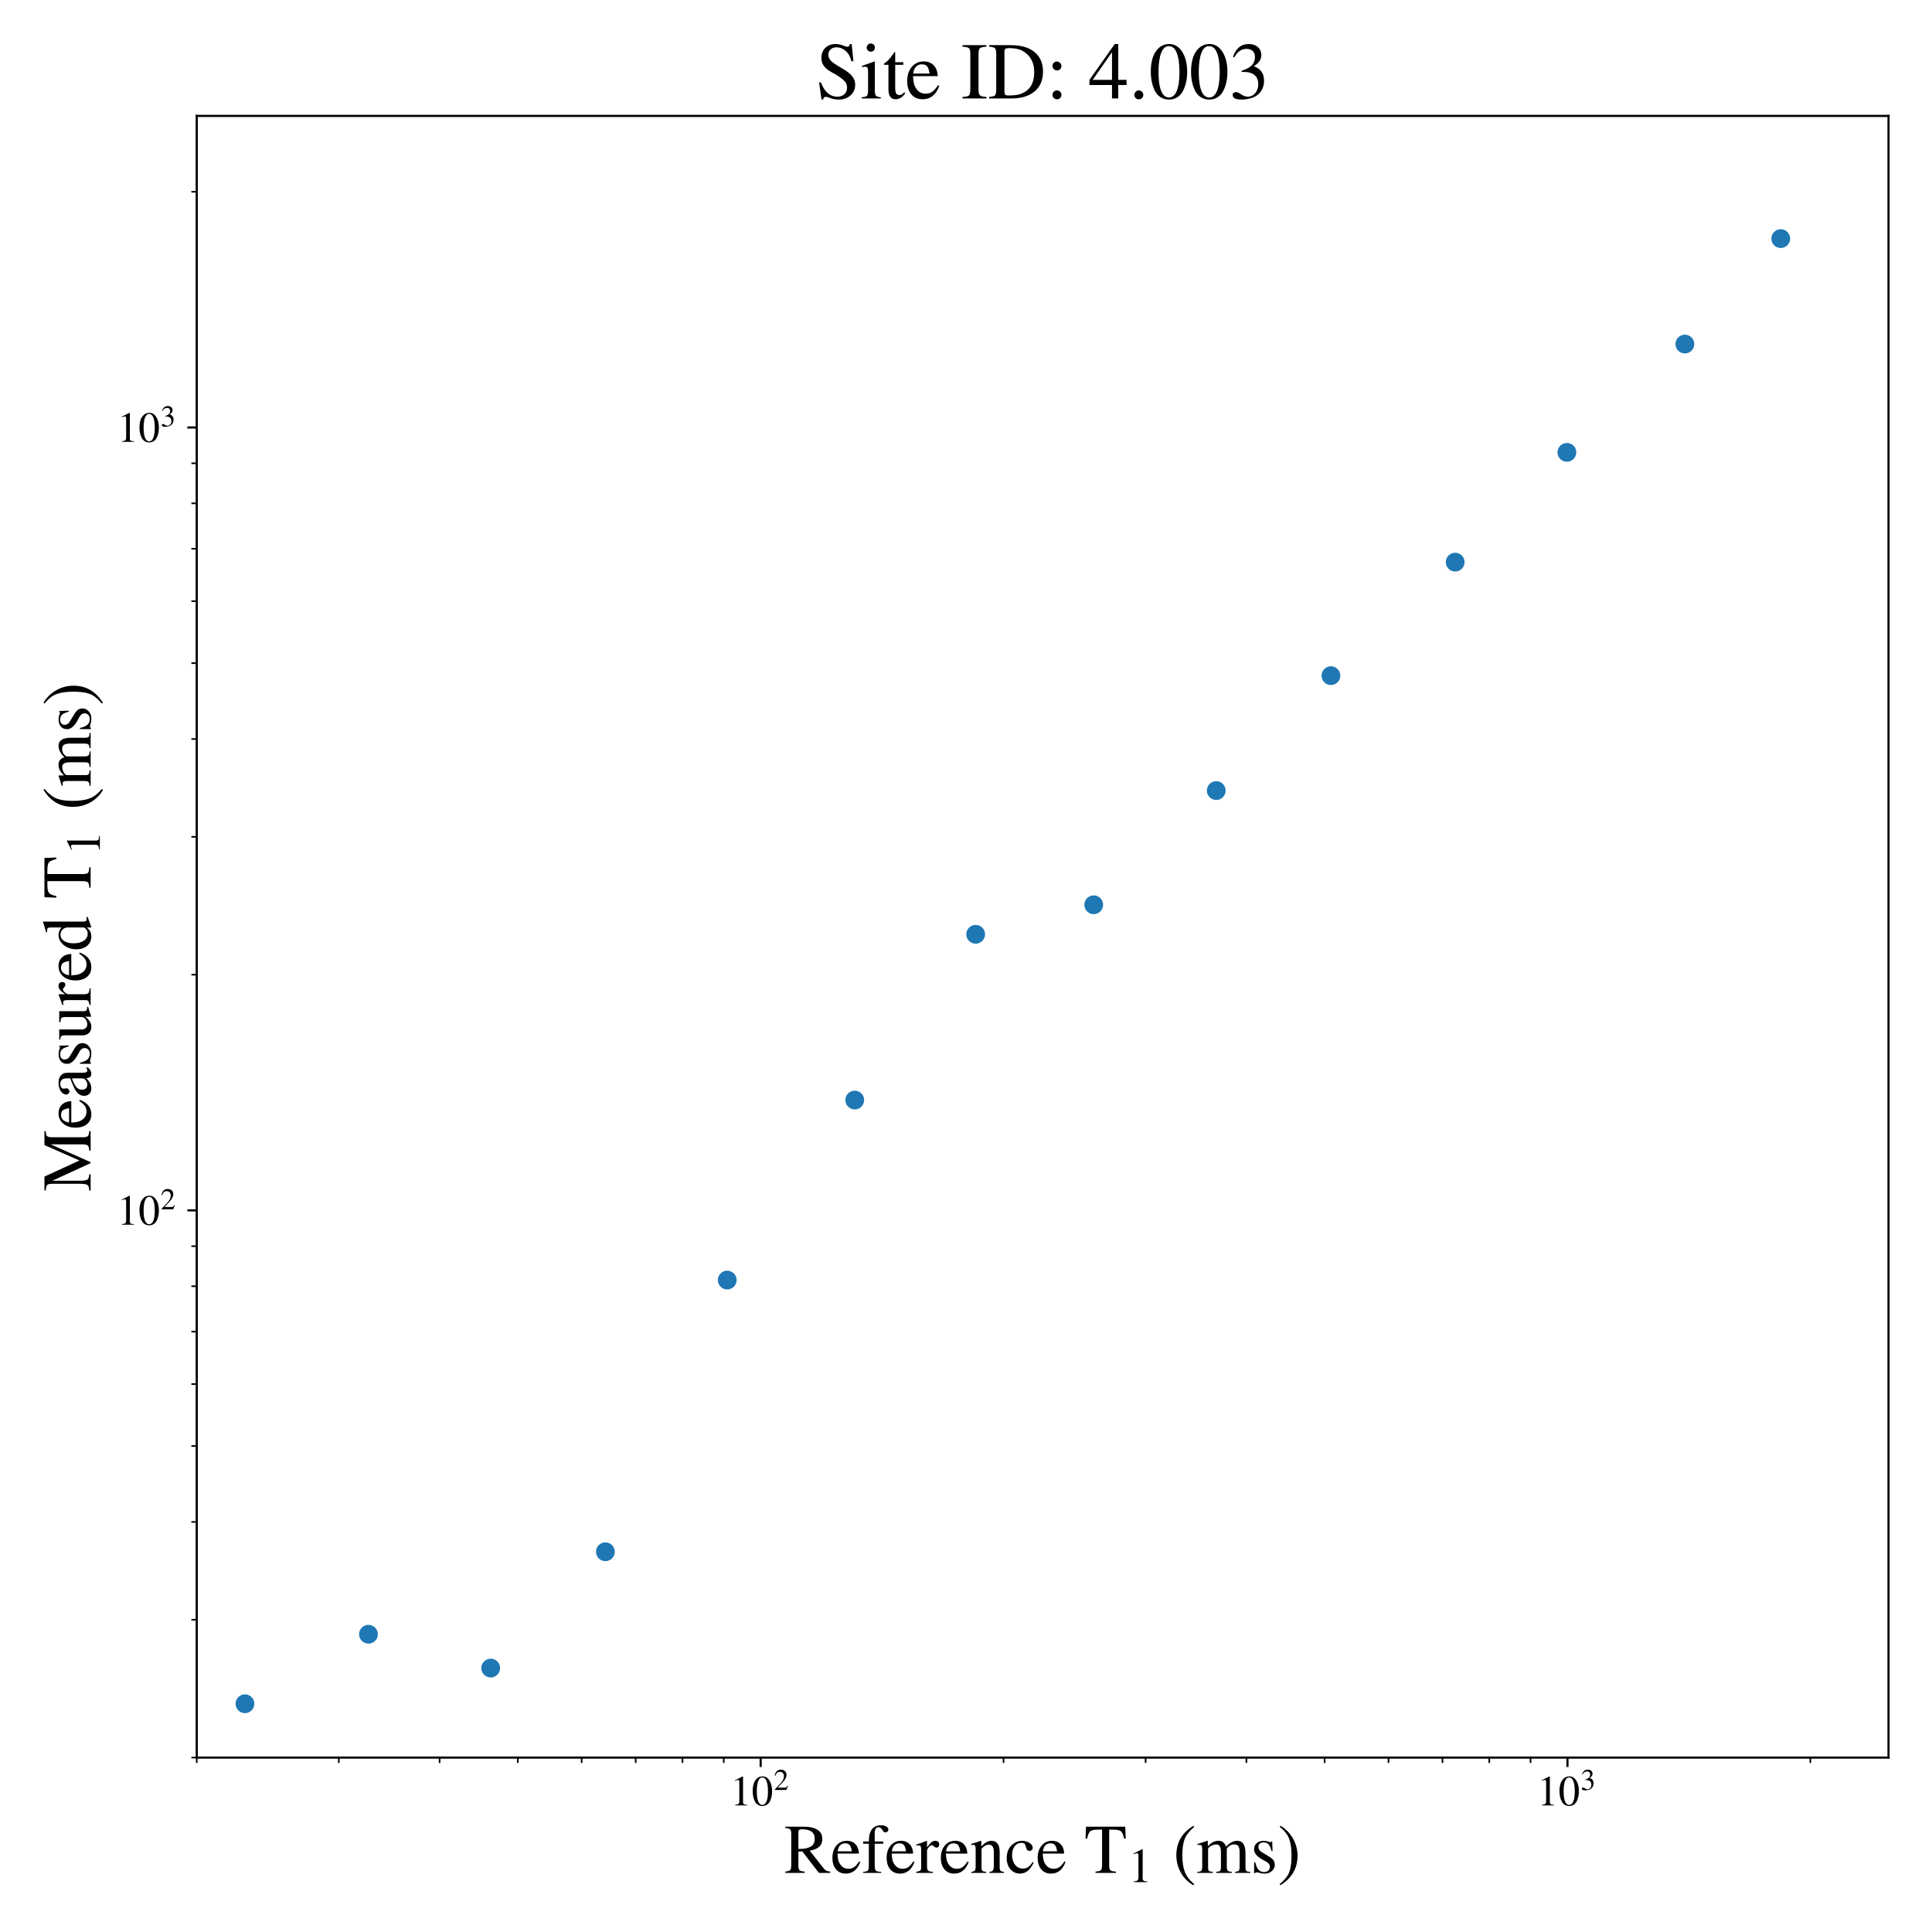
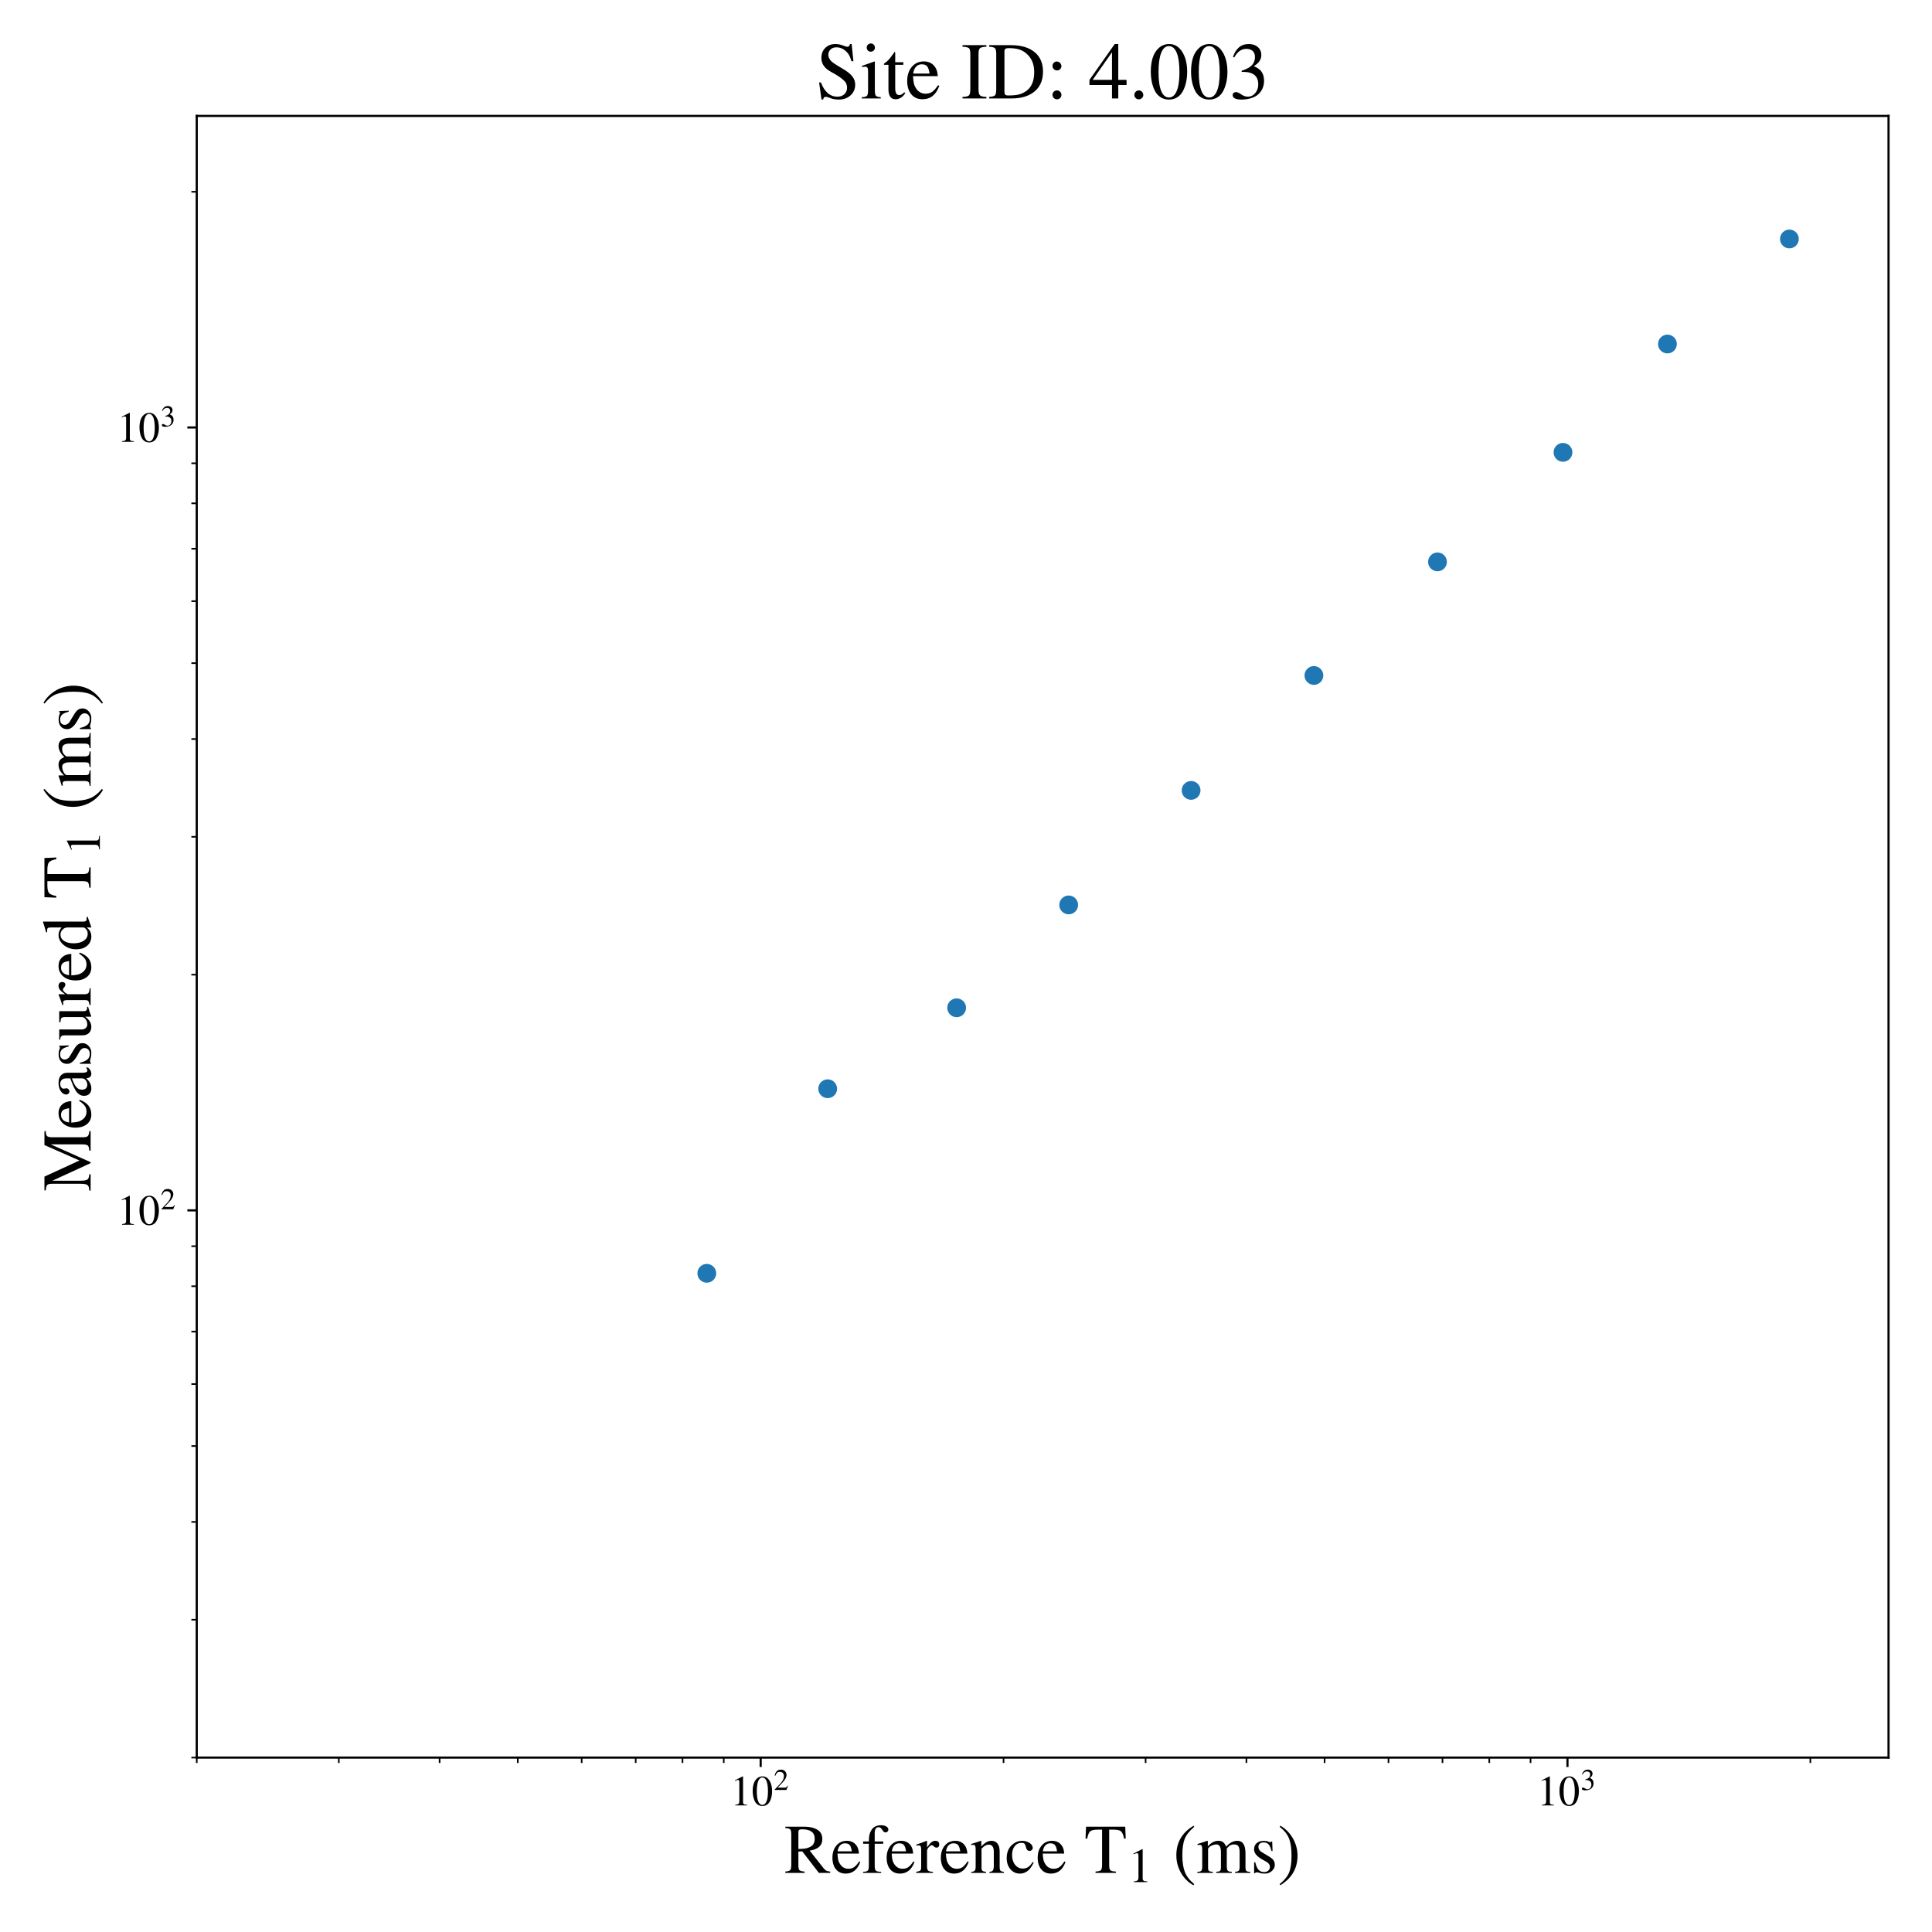
<svg xmlns="http://www.w3.org/2000/svg" xmlns:xlink="http://www.w3.org/1999/xlink" height="720pt" version="1.1" viewBox="0 0 720 720" width="720pt">
  <defs>
    <style type="text/css">*{stroke-linecap:butt;stroke-linejoin:round;}</style>
  </defs>
  <g id="figure_1">
    <g id="patch_1">
      <path d="M 0 720  L 720 720  L 720 0  L 0 0  z " style="fill:#ffffff;" />
    </g>
    <g id="axes_1">
      <g id="patch_2">
        <path d="M 73.32 655  L 703.8 655  L 703.8 43.2  L 73.32 43.2  z " style="fill:#ffffff;" />
      </g>
      <g id="matplotlib.axis_1">
        <g id="xtick_1">
          <g id="line2d_1">
            <defs>
-               <path d="M 0 0  L 0 3.5  " id="mf38f41b748" style="stroke:#000000;stroke-width:0.8;" />
-             </defs>
-             <g>
-               <use style="stroke:#000000;stroke-width:0.8;" x="283.48" xlink:href="#mf38f41b748" y="655" />
+               <path d="M 0 0  L 0 3.5  " id="mf6cd5fad5a" style="stroke:#000000;stroke-width:0.8;" />
+             </defs>
+             <g>
+               <use style="stroke:#000000;stroke-width:0.8;" x="283.48" xlink:href="#mf6cd5fad5a" y="655" />
            </g>
          </g>
          <g id="text_1">
            <g transform="translate(272.12 672.9275)scale(0.16 -0.16)">
              <defs>
                <path d="M 39.406 0  L 11.797 0  L 11.797 1.5  Q 17.297 1.797 19.297 3.547  Q 21.297 5.297 21.297 9.5  L 21.297 54.406  Q 21.297 59.297 18.297 59.297  Q 16.906 59.297 13.797 58.094  L 11.094 57.094  L 11.094 58.5  L 29 67.594  L 29.906 67.297  L 29.906 7.594  Q 29.906 4.297 31.906 2.891  Q 33.906 1.5 39.406 1.5  z " id="STIXGeneral-Regular-49" />
                <path d="M 47.594 33  Q 47.594 26.297 46.297 20.344  Q 45 14.406 42.453 9.406  Q 39.906 4.406 35.406 1.5  Q 30.906 -1.406 25 -1.406  Q 18.906 -1.406 14.297 1.688  Q 9.703 4.797 7.203 10  Q 4.703 15.203 3.547 21.094  Q 2.406 27 2.406 33.594  Q 2.406 42.906 4.703 50.344  Q 7 57.797 12.344 62.688  Q 17.703 67.594 25.406 67.594  Q 35.203 67.594 41.391 58  Q 47.594 48.406 47.594 33  z M 38 32.5  Q 38 48.297 34.641 56.641  Q 31.297 65 24.797 65  Q 18.594 65 15.297 56.594  Q 12 48.203 12 32.906  Q 12 17.5 15.297 9.344  Q 18.594 1.203 25 1.203  Q 31.297 1.203 34.641 9.344  Q 38 17.5 38 32.5  z " id="STIXGeneral-Regular-48" />
                <path d="M 47.406 13.703  L 42 0  L 2.906 0  L 2.906 1.203  L 20.703 20.094  Q 27.703 27.406 30.703 33.5  Q 33.703 39.594 33.703 46.094  Q 33.703 52.797 30 56.5  Q 26.297 60.203 19.797 60.203  Q 14.406 60.203 11.25 57.391  Q 8.094 54.594 5.094 47.203  L 3 47.703  Q 4.703 57 9.844 62.297  Q 15 67.594 23.797 67.594  Q 32.094 67.594 37.188 62.594  Q 42.297 57.594 42.297 50  Q 42.297 38.703 29.5 25.203  L 13 7.594  L 36.406 7.594  Q 39.703 7.594 41.641 8.891  Q 43.594 10.203 46 14.297  z " id="STIXGeneral-Regular-50" />
              </defs>
              <use transform="translate(0 0.684375)" xlink:href="#STIXGeneral-Regular-49" />
              <use transform="translate(49.99999 0.684375)" xlink:href="#STIXGeneral-Regular-48" />
              <use transform="translate(101.575 36.68438)scale(0.7)" xlink:href="#STIXGeneral-Regular-50" />
            </g>
          </g>
        </g>
        <g id="xtick_2">
          <g id="line2d_2">
            <g>
-               <use style="stroke:#000000;stroke-width:0.8;" x="584.151" xlink:href="#mf38f41b748" y="655" />
+               <use style="stroke:#000000;stroke-width:0.8;" x="584.151" xlink:href="#mf6cd5fad5a" y="655" />
            </g>
          </g>
          <g id="text_2">
            <g transform="translate(572.791 672.9275)scale(0.16 -0.16)">
              <defs>
                <path d="M 6.094 51  L 4.5 51.406  Q 6.797 58.906 11.688 63.25  Q 16.594 67.594 24.094 67.594  Q 31.094 67.594 35.391 63.797  Q 39.703 60 39.703 53.906  Q 39.703 45.703 30.406 40.094  Q 35.906 37.703 38.703 34.797  Q 43.094 29.906 43.094 21.906  Q 43.094 13.906 38.5 7.906  Q 35.094 3.297 28.75 0.938  Q 22.406 -1.406 15.297 -1.406  Q 4.094 -1.406 4.094 4.297  Q 4.094 5.906 5.297 6.906  Q 6.5 7.906 8.203 7.906  Q 10.703 7.906 14.297 5.297  Q 18.703 2.203 22.906 2.203  Q 28.406 2.203 32.156 6.641  Q 35.906 11.094 35.906 17.5  Q 35.906 29 25.5 32  Q 22.406 33 15.297 33  L 15.297 34.406  Q 20.906 36.297 23.703 38  Q 31.797 42.594 31.797 51.406  Q 31.797 56.406 28.938 59  Q 26.094 61.594 21 61.594  Q 12 61.594 6.094 51  z " id="STIXGeneral-Regular-51" />
              </defs>
              <use transform="translate(0 0.684375)" xlink:href="#STIXGeneral-Regular-49" />
              <use transform="translate(49.99999 0.684375)" xlink:href="#STIXGeneral-Regular-48" />
              <use transform="translate(101.575 36.68438)scale(0.7)" xlink:href="#STIXGeneral-Regular-51" />
            </g>
          </g>
        </g>
        <g id="xtick_3">
          <g id="line2d_3">
            <defs>
-               <path d="M 0 0  L 0 2  " id="m64bc05059b" style="stroke:#000000;stroke-width:0.6;" />
-             </defs>
-             <g>
-               <use style="stroke:#000000;stroke-width:0.6;" x="73.32" xlink:href="#m64bc05059b" y="655" />
+               <path d="M 0 0  L 0 2  " id="m6a079ca7a1" style="stroke:#000000;stroke-width:0.6;" />
+             </defs>
+             <g>
+               <use style="stroke:#000000;stroke-width:0.6;" x="73.32" xlink:href="#m6a079ca7a1" y="655" />
            </g>
          </g>
        </g>
        <g id="xtick_4">
          <g id="line2d_4">
            <g>
-               <use style="stroke:#000000;stroke-width:0.6;" x="126.266" xlink:href="#m64bc05059b" y="655" />
+               <use style="stroke:#000000;stroke-width:0.6;" x="126.266" xlink:href="#m6a079ca7a1" y="655" />
            </g>
          </g>
        </g>
        <g id="xtick_5">
          <g id="line2d_5">
            <g>
-               <use style="stroke:#000000;stroke-width:0.6;" x="163.831" xlink:href="#m64bc05059b" y="655" />
+               <use style="stroke:#000000;stroke-width:0.6;" x="163.831" xlink:href="#m6a079ca7a1" y="655" />
            </g>
          </g>
        </g>
        <g id="xtick_6">
          <g id="line2d_6">
            <g>
-               <use style="stroke:#000000;stroke-width:0.6;" x="192.969" xlink:href="#m64bc05059b" y="655" />
+               <use style="stroke:#000000;stroke-width:0.6;" x="192.969" xlink:href="#m6a079ca7a1" y="655" />
            </g>
          </g>
        </g>
        <g id="xtick_7">
          <g id="line2d_7">
            <g>
-               <use style="stroke:#000000;stroke-width:0.6;" x="216.777" xlink:href="#m64bc05059b" y="655" />
+               <use style="stroke:#000000;stroke-width:0.6;" x="216.777" xlink:href="#m6a079ca7a1" y="655" />
            </g>
          </g>
        </g>
        <g id="xtick_8">
          <g id="line2d_8">
            <g>
-               <use style="stroke:#000000;stroke-width:0.6;" x="236.905" xlink:href="#m64bc05059b" y="655" />
+               <use style="stroke:#000000;stroke-width:0.6;" x="236.905" xlink:href="#m6a079ca7a1" y="655" />
            </g>
          </g>
        </g>
        <g id="xtick_9">
          <g id="line2d_9">
            <g>
-               <use style="stroke:#000000;stroke-width:0.6;" x="254.342" xlink:href="#m64bc05059b" y="655" />
+               <use style="stroke:#000000;stroke-width:0.6;" x="254.342" xlink:href="#m6a079ca7a1" y="655" />
            </g>
          </g>
        </g>
        <g id="xtick_10">
          <g id="line2d_10">
            <g>
-               <use style="stroke:#000000;stroke-width:0.6;" x="269.722" xlink:href="#m64bc05059b" y="655" />
+               <use style="stroke:#000000;stroke-width:0.6;" x="269.722" xlink:href="#m6a079ca7a1" y="655" />
            </g>
          </g>
        </g>
        <g id="xtick_11">
          <g id="line2d_11">
            <g>
-               <use style="stroke:#000000;stroke-width:0.6;" x="373.991" xlink:href="#m64bc05059b" y="655" />
+               <use style="stroke:#000000;stroke-width:0.6;" x="373.991" xlink:href="#m6a079ca7a1" y="655" />
            </g>
          </g>
        </g>
        <g id="xtick_12">
          <g id="line2d_12">
            <g>
-               <use style="stroke:#000000;stroke-width:0.6;" x="426.937" xlink:href="#m64bc05059b" y="655" />
+               <use style="stroke:#000000;stroke-width:0.6;" x="426.937" xlink:href="#m6a079ca7a1" y="655" />
            </g>
          </g>
        </g>
        <g id="xtick_13">
          <g id="line2d_13">
            <g>
-               <use style="stroke:#000000;stroke-width:0.6;" x="464.502" xlink:href="#m64bc05059b" y="655" />
+               <use style="stroke:#000000;stroke-width:0.6;" x="464.502" xlink:href="#m6a079ca7a1" y="655" />
            </g>
          </g>
        </g>
        <g id="xtick_14">
          <g id="line2d_14">
            <g>
-               <use style="stroke:#000000;stroke-width:0.6;" x="493.64" xlink:href="#m64bc05059b" y="655" />
+               <use style="stroke:#000000;stroke-width:0.6;" x="493.64" xlink:href="#m6a079ca7a1" y="655" />
            </g>
          </g>
        </g>
        <g id="xtick_15">
          <g id="line2d_15">
            <g>
-               <use style="stroke:#000000;stroke-width:0.6;" x="517.448" xlink:href="#m64bc05059b" y="655" />
+               <use style="stroke:#000000;stroke-width:0.6;" x="517.448" xlink:href="#m6a079ca7a1" y="655" />
            </g>
          </g>
        </g>
        <g id="xtick_16">
          <g id="line2d_16">
            <g>
-               <use style="stroke:#000000;stroke-width:0.6;" x="537.576" xlink:href="#m64bc05059b" y="655" />
+               <use style="stroke:#000000;stroke-width:0.6;" x="537.576" xlink:href="#m6a079ca7a1" y="655" />
            </g>
          </g>
        </g>
        <g id="xtick_17">
          <g id="line2d_17">
            <g>
-               <use style="stroke:#000000;stroke-width:0.6;" x="555.013" xlink:href="#m64bc05059b" y="655" />
+               <use style="stroke:#000000;stroke-width:0.6;" x="555.013" xlink:href="#m6a079ca7a1" y="655" />
            </g>
          </g>
        </g>
        <g id="xtick_18">
          <g id="line2d_18">
            <g>
-               <use style="stroke:#000000;stroke-width:0.6;" x="570.393" xlink:href="#m64bc05059b" y="655" />
+               <use style="stroke:#000000;stroke-width:0.6;" x="570.393" xlink:href="#m6a079ca7a1" y="655" />
            </g>
          </g>
        </g>
        <g id="xtick_19">
          <g id="line2d_19">
            <g>
-               <use style="stroke:#000000;stroke-width:0.6;" x="674.662" xlink:href="#m64bc05059b" y="655" />
+               <use style="stroke:#000000;stroke-width:0.6;" x="674.662" xlink:href="#m6a079ca7a1" y="655" />
            </g>
          </g>
        </g>
        <g id="text_3">
          <g transform="translate(292.23 698.1572)scale(0.26 -0.26)">
            <defs>
              <path d="M 66 0  L 49.797 0  L 26 30.797  L 20.406 30.594  L 20.406 11.203  Q 20.406 5.5 21.953 3.891  Q 23.5 2.297 29.297 1.906  L 29.297 0  L 1.703 0  L 1.703 1.906  Q 7.406 2.406 8.797 4.094  Q 10.203 5.797 10.203 12.406  L 10.203 55.094  Q 10.203 60.703 8.797 62.297  Q 7.406 63.906 1.703 64.297  L 1.703 66.203  L 28.906 66.203  Q 42.594 66.203 49.797 60.297  Q 54.703 56.297 54.703 48.297  Q 54.703 34.703 36.594 31.906  L 56.594 6.594  Q 58.703 4 60.594 3.094  Q 62.5 2.203 66 1.906  z M 20.406 58.297  L 20.406 34.297  Q 27.594 34.406 31.094 35.094  Q 34.594 35.797 38.094 37.703  Q 43.797 40.906 43.797 49.094  Q 43.797 62.5 25.5 62.5  Q 22.797 62.5 21.594 61.641  Q 20.406 60.797 20.406 58.297  z " id="STIXGeneral-Regular-82" />
              <path d="M 40.797 16.406  L 42.406 15.703  Q 36.406 -1 21.5 -1  Q 12.703 -1 7.594 5.141  Q 2.5 11.297 2.5 21.703  Q 2.5 32.406 8.203 39.203  Q 13.906 46 23.203 46  Q 32.203 46 37.094 39.094  Q 40 35.094 40.5 27.703  L 9.703 27.703  Q 10.094 21.406 10.938 18.094  Q 11.797 14.797 14.297 11.406  Q 18.5 5.906 25.406 5.906  Q 30.297 5.906 33.641 8.297  Q 37 10.703 40.797 16.406  z M 9.906 30.906  L 30.297 30.906  Q 29.406 37.203 27.344 39.797  Q 25.297 42.406 20.5 42.406  Q 16.297 42.406 13.5 39.453  Q 10.703 36.5 9.906 30.906  z " id="STIXGeneral-Regular-101" />
              <path d="M 2.094 45  L 10.297 45  Q 10.406 51 11.094 54.344  Q 11.797 57.703 13.797 61.094  Q 18 68.297 27.906 68.297  Q 32.406 68.297 35.344 66.547  Q 38.297 64.797 38.297 62.094  Q 38.297 60.406 37.094 59.203  Q 35.906 58 34.094 58  Q 31.703 58 29.594 61.594  Q 27.203 65.5 24.297 65.5  Q 18.703 65.5 18.703 56.594  L 18.703 45  L 30.906 45  L 30.906 41.797  L 18.703 41.797  L 18.703 10.406  Q 18.703 4.797 20.297 3.25  Q 21.906 1.703 28 1.5  L 28 0  L 2 0  L 2 1.5  Q 7.406 1.797 8.844 3.344  Q 10.297 4.906 10.297 10.406  L 10.297 41.797  L 2.094 41.797  z " id="STIXGeneral-Regular-102" />
              <path d="M 16 45.797  L 16 36.594  Q 19.797 42 22.344 44  Q 24.906 46 28 46  Q 30.594 46 32.047 44.594  Q 33.5 43.203 33.5 40.703  Q 33.5 38.594 32.453 37.391  Q 31.406 36.203 29.594 36.203  Q 27.703 36.203 25.594 38.203  Q 24 39.703 23 39.703  Q 20.906 39.703 18.453 36.797  Q 16 33.906 16 31.5  L 16 9  Q 16 4.703 17.703 3.203  Q 19.406 1.703 24.5 1.5  L 24.5 0  L 0.5 0  L 0.5 1.5  Q 5.297 2.406 6.438 3.5  Q 7.594 4.594 7.594 8.406  L 7.594 33.406  Q 7.594 36.703 6.844 38.047  Q 6.094 39.406 4.203 39.406  Q 2.594 39.406 0.703 39  L 0.703 40.594  Q 7 42.594 15.5 46  z " id="STIXGeneral-Regular-114" />
              <path d="M 48.5 0  L 27.703 0  L 27.797 1.5  Q 31.5 1.797 32.75 3.641  Q 34 5.5 34 10.5  L 34 30.406  Q 34 40.5 26.703 40.5  Q 24.203 40.5 22 39.297  Q 19.797 38.094 16.406 34.797  L 16.406 7.203  Q 16.406 4.203 17.75 3  Q 19.094 1.797 22.906 1.5  L 22.906 0  L 1.797 0  L 1.797 1.5  Q 5.594 1.797 6.797 3.344  Q 8 4.906 8 9.406  L 8 33.703  Q 8 37.406 7.297 38.797  Q 6.594 40.203 4.5 40.203  Q 2.5 40.203 1.594 39.797  L 1.594 41.5  Q 8.594 43.5 15.297 46  L 16.094 45.703  L 16.094 37.906  L 16.203 37.906  Q 23.297 46 30.594 46  Q 36.297 46 39.344 42  Q 42.406 38 42.406 30.594  L 42.406 8.5  Q 42.406 4.5 43.594 3.203  Q 44.797 1.906 48.5 1.5  z " id="STIXGeneral-Regular-110" />
              <path d="M 39.797 15.594  L 41.203 14.703  Q 36.906 6.297 33 3.203  Q 27.906 -1 21.5 -1  Q 13.203 -1 7.844 5.25  Q 2.5 11.5 2.5 21.203  Q 2.5 33.906 10.906 40.906  Q 17.094 46 24.406 46  Q 30.703 46 35.25 42.953  Q 39.797 39.906 39.797 35.703  Q 39.797 34 38.391 32.75  Q 37 31.5 35.094 31.5  Q 31.594 31.5 30.297 36.094  L 29.703 38.297  Q 28.906 41.094 27.703 42.094  Q 26.5 43.094 23.797 43.094  Q 17.703 43.094 13.953 38.297  Q 10.203 33.5 10.203 25.703  Q 10.203 17.094 14.5 11.641  Q 18.797 6.203 25.703 6.203  Q 30 6.203 33.094 8.25  Q 36.203 10.297 39.797 15.594  z " id="STIXGeneral-Regular-99" />
              <path id="STIXGeneral-Regular-32" />
              <path d="M 59.297 49.203  L 56.906 49.203  Q 55.297 57.406 52.391 59.703  Q 49.5 62 41.5 62  L 35.594 62  L 35.594 11.094  Q 35.594 5.406 37.297 3.797  Q 39 2.203 45.203 1.906  L 45.203 0  L 16 0  L 16 1.906  Q 22.297 2.297 23.844 4  Q 25.406 5.703 25.406 12.297  L 25.406 62  L 19.406 62  Q 11.297 62 8.438 59.641  Q 5.594 57.297 4.094 49.203  L 1.703 49.203  L 2.406 66.203  L 58.594 66.203  z " id="STIXGeneral-Regular-84" />
              <path d="M 30.406 -16.094  L 29.203 -17.703  Q 17.594 -11.094 11.188 0.5  Q 4.797 12.094 4.797 25.203  Q 4.797 52.906 29.5 67.594  L 30.406 66  Q 20.203 57.297 16.797 48.844  Q 13.406 40.406 13.406 25.5  Q 13.406 10.703 16.906 1.5  Q 20.406 -7.703 30.406 -16.094  z " id="STIXGeneral-Regular-40" />
              <path d="M 77.5 0  L 55.703 0  L 55.703 1.5  Q 59.906 1.906 61.047 3.25  Q 62.203 4.594 62.203 9  L 62.203 29.594  Q 62.203 35.594 60.453 38.188  Q 58.703 40.797 54.5 40.797  Q 51 40.797 48.547 39.391  Q 46.094 38 43.797 34.703  L 43.797 9.5  Q 43.797 4.703 45.25 3.141  Q 46.703 1.594 51 1.5  L 51 0  L 28.594 0  L 28.594 1.5  Q 33 1.797 34.203 2.938  Q 35.406 4.094 35.406 8.594  L 35.406 29.703  Q 35.406 40.797 28.906 40.797  Q 26.094 40.797 22.938 39.547  Q 19.797 38.297 18.297 36.5  Q 17 35 17 34.797  L 17 7  Q 17 3.797 18.391 2.75  Q 19.797 1.703 23.797 1.5  L 23.797 0  L 1.594 0  L 1.594 1.5  Q 5.797 1.594 7.188 3.047  Q 8.594 4.5 8.594 8.797  L 8.594 33.594  Q 8.594 37.297 7.797 38.75  Q 7 40.203 5.094 40.203  Q 3.594 40.203 1.906 39.797  L 1.906 41.5  Q 8.703 43.406 15.797 46  L 16.594 45.703  L 16.594 38.297  L 16.797 38.297  Q 21.297 43 24.75 44.5  Q 28.203 46 32.094 46  Q 40 46 42.703 37.594  Q 50.5 46 59 46  Q 70.594 46 70.594 28  L 70.594 7.703  Q 70.594 4.406 71.594 3.156  Q 72.594 1.906 74.906 1.703  L 77.5 1.5  z " id="STIXGeneral-Regular-109" />
              <path d="M 15.594 30.094  L 26 23.797  Q 31 20.797 32.891 18.188  Q 34.797 15.594 34.797 11.5  Q 34.797 6.5 30.641 2.75  Q 26.5 -1 20.797 -1  Q 16.094 -1 13.5 -0.094  Q 10.797 0.797 8.906 0.797  Q 7.203 0.797 6.5 -0.406  L 5.203 -0.406  L 5.203 15.297  L 6.797 15.297  Q 8.406 8 11.406 4.594  Q 14.406 1.203 19.5 1.203  Q 23.203 1.203 25.5 3.297  Q 27.797 5.406 27.797 8.594  Q 27.797 13.203 22.5 16.094  L 17.094 19.094  Q 5.094 25.797 5.094 33.594  Q 5.094 39.406 8.844 42.656  Q 12.594 45.906 18.906 45.906  Q 23.297 45.906 25.594 44.797  Q 27.406 44 28.406 44  Q 29.094 44 30 45  L 31.094 45  L 31.594 31.406  L 30.094 31.406  Q 28.406 38.203 25.844 40.953  Q 23.297 43.703 18.797 43.703  Q 15.406 43.703 13.344 42  Q 11.297 40.297 11.297 36.906  Q 11.297 35.203 12.438 33.25  Q 13.594 31.297 15.594 30.094  z " id="STIXGeneral-Regular-115" />
              <path d="M 2.906 66  L 4.094 67.594  Q 15.5 60.797 22 49.188  Q 28.5 37.594 28.5 24.703  Q 28.5 -2.594 3.797 -17.703  L 2.906 -16.094  Q 13.203 -7.594 16.547 0.844  Q 19.906 9.297 19.906 24.406  Q 19.906 39.594 16.547 48.75  Q 13.203 57.906 2.906 66  z " id="STIXGeneral-Regular-41" />
            </defs>
            <use transform="translate(0 0.703125)" xlink:href="#STIXGeneral-Regular-82" />
            <use transform="translate(66.7 0.703125)" xlink:href="#STIXGeneral-Regular-101" />
            <use transform="translate(111.1 0.703125)" xlink:href="#STIXGeneral-Regular-102" />
            <use transform="translate(144.4 0.703125)" xlink:href="#STIXGeneral-Regular-101" />
            <use transform="translate(188.8 0.703125)" xlink:href="#STIXGeneral-Regular-114" />
            <use transform="translate(222.1 0.703125)" xlink:href="#STIXGeneral-Regular-101" />
            <use transform="translate(266.5 0.703125)" xlink:href="#STIXGeneral-Regular-110" />
            <use transform="translate(316.4999 0.703125)" xlink:href="#STIXGeneral-Regular-99" />
            <use transform="translate(360.8999 0.703125)" xlink:href="#STIXGeneral-Regular-101" />
            <use transform="translate(405.2999 0.703125)" xlink:href="#STIXGeneral-Regular-32" />
            <use transform="translate(430.2999 0.703125)" xlink:href="#STIXGeneral-Regular-84" />
            <use transform="translate(492.9432 -12.525)scale(0.7)" xlink:href="#STIXGeneral-Regular-49" />
            <use transform="translate(532.3525 0.703125)" xlink:href="#STIXGeneral-Regular-32" />
            <use transform="translate(557.3525 0.703125)" xlink:href="#STIXGeneral-Regular-40" />
            <use transform="translate(590.6525 0.703125)" xlink:href="#STIXGeneral-Regular-109" />
            <use transform="translate(668.4525 0.703125)" xlink:href="#STIXGeneral-Regular-115" />
            <use transform="translate(707.3525 0.703125)" xlink:href="#STIXGeneral-Regular-41" />
          </g>
        </g>
      </g>
      <g id="matplotlib.axis_2">
        <g id="ytick_1">
          <g id="line2d_20">
            <defs>
-               <path d="M 0 0  L -3.5 0  " id="m32d96468ee" style="stroke:#000000;stroke-width:0.8;" />
-             </defs>
-             <g>
-               <use style="stroke:#000000;stroke-width:0.8;" x="73.32" xlink:href="#m32d96468ee" y="451.067" />
+               <path d="M 0 0  L -3.5 0  " id="md39deee9bf" style="stroke:#000000;stroke-width:0.8;" />
+             </defs>
+             <g>
+               <use style="stroke:#000000;stroke-width:0.8;" x="73.32" xlink:href="#md39deee9bf" y="451.067" />
            </g>
          </g>
          <g id="text_4">
            <g transform="translate(43.6 456.5304)scale(0.16 -0.16)">
              <use transform="translate(0 0.684375)" xlink:href="#STIXGeneral-Regular-49" />
              <use transform="translate(49.99999 0.684375)" xlink:href="#STIXGeneral-Regular-48" />
              <use transform="translate(101.575 36.68438)scale(0.7)" xlink:href="#STIXGeneral-Regular-50" />
            </g>
          </g>
        </g>
        <g id="ytick_2">
          <g id="line2d_21">
            <g>
-               <use style="stroke:#000000;stroke-width:0.8;" x="73.32" xlink:href="#m32d96468ee" y="159.304" />
+               <use style="stroke:#000000;stroke-width:0.8;" x="73.32" xlink:href="#md39deee9bf" y="159.304" />
            </g>
          </g>
          <g id="text_5">
            <g transform="translate(43.6 164.7678)scale(0.16 -0.16)">
              <use transform="translate(0 0.684375)" xlink:href="#STIXGeneral-Regular-49" />
              <use transform="translate(49.99999 0.684375)" xlink:href="#STIXGeneral-Regular-48" />
              <use transform="translate(101.575 36.68438)scale(0.7)" xlink:href="#STIXGeneral-Regular-51" />
            </g>
          </g>
        </g>
        <g id="ytick_3">
          <g id="line2d_22">
            <defs>
-               <path d="M 0 0  L -2 0  " id="m44483c6387" style="stroke:#000000;stroke-width:0.6;" />
-             </defs>
-             <g>
-               <use style="stroke:#000000;stroke-width:0.6;" x="73.32" xlink:href="#m44483c6387" y="655" />
+               <path d="M 0 0  L -2 0  " id="m3a6d326d11" style="stroke:#000000;stroke-width:0.6;" />
+             </defs>
+             <g>
+               <use style="stroke:#000000;stroke-width:0.6;" x="73.32" xlink:href="#m3a6d326d11" y="655" />
            </g>
          </g>
        </g>
        <g id="ytick_4">
          <g id="line2d_23">
            <g>
-               <use style="stroke:#000000;stroke-width:0.6;" x="73.32" xlink:href="#m44483c6387" y="603.623" />
+               <use style="stroke:#000000;stroke-width:0.6;" x="73.32" xlink:href="#m3a6d326d11" y="603.623" />
            </g>
          </g>
        </g>
        <g id="ytick_5">
          <g id="line2d_24">
            <g>
-               <use style="stroke:#000000;stroke-width:0.6;" x="73.32" xlink:href="#m44483c6387" y="567.171" />
+               <use style="stroke:#000000;stroke-width:0.6;" x="73.32" xlink:href="#m3a6d326d11" y="567.171" />
            </g>
          </g>
        </g>
        <g id="ytick_6">
          <g id="line2d_25">
            <g>
-               <use style="stroke:#000000;stroke-width:0.6;" x="73.32" xlink:href="#m44483c6387" y="538.896" />
+               <use style="stroke:#000000;stroke-width:0.6;" x="73.32" xlink:href="#m3a6d326d11" y="538.896" />
            </g>
          </g>
        </g>
        <g id="ytick_7">
          <g id="line2d_26">
            <g>
-               <use style="stroke:#000000;stroke-width:0.6;" x="73.32" xlink:href="#m44483c6387" y="515.794" />
+               <use style="stroke:#000000;stroke-width:0.6;" x="73.32" xlink:href="#m3a6d326d11" y="515.794" />
            </g>
          </g>
        </g>
        <g id="ytick_8">
          <g id="line2d_27">
            <g>
-               <use style="stroke:#000000;stroke-width:0.6;" x="73.32" xlink:href="#m44483c6387" y="496.261" />
+               <use style="stroke:#000000;stroke-width:0.6;" x="73.32" xlink:href="#m3a6d326d11" y="496.261" />
            </g>
          </g>
        </g>
        <g id="ytick_9">
          <g id="line2d_28">
            <g>
-               <use style="stroke:#000000;stroke-width:0.6;" x="73.32" xlink:href="#m44483c6387" y="479.341" />
+               <use style="stroke:#000000;stroke-width:0.6;" x="73.32" xlink:href="#m3a6d326d11" y="479.341" />
            </g>
          </g>
        </g>
        <g id="ytick_10">
          <g id="line2d_29">
            <g>
-               <use style="stroke:#000000;stroke-width:0.6;" x="73.32" xlink:href="#m44483c6387" y="464.417" />
+               <use style="stroke:#000000;stroke-width:0.6;" x="73.32" xlink:href="#m3a6d326d11" y="464.417" />
            </g>
          </g>
        </g>
        <g id="ytick_11">
          <g id="line2d_30">
            <g>
-               <use style="stroke:#000000;stroke-width:0.6;" x="73.32" xlink:href="#m44483c6387" y="363.237" />
+               <use style="stroke:#000000;stroke-width:0.6;" x="73.32" xlink:href="#m3a6d326d11" y="363.237" />
            </g>
          </g>
        </g>
        <g id="ytick_12">
          <g id="line2d_31">
            <g>
-               <use style="stroke:#000000;stroke-width:0.6;" x="73.32" xlink:href="#m44483c6387" y="311.861" />
+               <use style="stroke:#000000;stroke-width:0.6;" x="73.32" xlink:href="#m3a6d326d11" y="311.861" />
            </g>
          </g>
        </g>
        <g id="ytick_13">
          <g id="line2d_32">
            <g>
-               <use style="stroke:#000000;stroke-width:0.6;" x="73.32" xlink:href="#m44483c6387" y="275.408" />
+               <use style="stroke:#000000;stroke-width:0.6;" x="73.32" xlink:href="#m3a6d326d11" y="275.408" />
            </g>
          </g>
        </g>
        <g id="ytick_14">
          <g id="line2d_33">
            <g>
-               <use style="stroke:#000000;stroke-width:0.6;" x="73.32" xlink:href="#m44483c6387" y="247.133" />
+               <use style="stroke:#000000;stroke-width:0.6;" x="73.32" xlink:href="#m3a6d326d11" y="247.133" />
            </g>
          </g>
        </g>
        <g id="ytick_15">
          <g id="line2d_34">
            <g>
-               <use style="stroke:#000000;stroke-width:0.6;" x="73.32" xlink:href="#m44483c6387" y="224.031" />
+               <use style="stroke:#000000;stroke-width:0.6;" x="73.32" xlink:href="#m3a6d326d11" y="224.031" />
            </g>
          </g>
        </g>
        <g id="ytick_16">
          <g id="line2d_35">
            <g>
-               <use style="stroke:#000000;stroke-width:0.6;" x="73.32" xlink:href="#m44483c6387" y="204.499" />
+               <use style="stroke:#000000;stroke-width:0.6;" x="73.32" xlink:href="#m3a6d326d11" y="204.499" />
            </g>
          </g>
        </g>
        <g id="ytick_17">
          <g id="line2d_36">
            <g>
-               <use style="stroke:#000000;stroke-width:0.6;" x="73.32" xlink:href="#m44483c6387" y="187.579" />
+               <use style="stroke:#000000;stroke-width:0.6;" x="73.32" xlink:href="#m3a6d326d11" y="187.579" />
            </g>
          </g>
        </g>
        <g id="ytick_18">
          <g id="line2d_37">
            <g>
-               <use style="stroke:#000000;stroke-width:0.6;" x="73.32" xlink:href="#m44483c6387" y="172.654" />
+               <use style="stroke:#000000;stroke-width:0.6;" x="73.32" xlink:href="#m3a6d326d11" y="172.654" />
            </g>
          </g>
        </g>
        <g id="ytick_19">
          <g id="line2d_38">
            <g>
-               <use style="stroke:#000000;stroke-width:0.6;" x="73.32" xlink:href="#m44483c6387" y="71.475" />
+               <use style="stroke:#000000;stroke-width:0.6;" x="73.32" xlink:href="#m3a6d326d11" y="71.475" />
            </g>
          </g>
        </g>
        <g id="text_6">
          <g transform="translate(33.95719 444)rotate(-90)scale(0.26 -0.26)">
            <defs>
              <path d="M 86.406 0  L 58.406 0  L 58.406 1.906  Q 64.297 2.297 65.844 4.141  Q 67.406 6 67.406 12.297  L 67.406 57.203  L 41.906 0  L 40.5 0  L 15.297 54.906  L 15.297 15.094  Q 15.297 7 17 4.594  Q 18.703 2.203 24.594 1.906  L 24.594 0  L 1.203 0  L 1.203 1.906  Q 5.594 2.203 7.5 3.203  Q 9.406 4.203 10.156 6.75  Q 10.906 9.297 10.906 15.094  L 10.906 54.906  Q 10.906 60.594 9.203 62.25  Q 7.5 63.906 1.406 64.297  L 1.406 66.203  L 21.203 66.203  L 44.297 16  L 66.406 66.203  L 86.297 66.203  L 86.297 64.297  Q 80.906 64.203 79.25 62.391  Q 77.594 60.594 77.594 55  L 77.594 11.203  Q 77.594 5.906 79.25 4.094  Q 80.906 2.297 86.406 1.906  z " id="STIXGeneral-Regular-77" />
              <path d="M 44.203 6.594  L 44.203 3.797  Q 40.406 -1 35.203 -1  Q 29.5 -1 28.797 6.297  L 28.703 6.297  Q 22.297 -1 14.203 -1  Q 9.5 -1 6.594 1.75  Q 3.703 4.5 3.703 9.406  Q 3.703 16.406 10.703 21.094  Q 15.5 24.297 28.703 29.203  L 28.703 34.594  Q 28.703 39.094 26.547 41.344  Q 24.406 43.594 20.906 43.594  Q 17.906 43.594 15.906 42.141  Q 13.906 40.703 13.906 38.703  Q 13.906 37.797 14.203 36.688  Q 14.5 35.594 14.5 34.5  Q 14.5 33 13.141 31.703  Q 11.797 30.406 9.906 30.406  Q 8.203 30.406 6.891 31.703  Q 5.594 33 5.594 35  Q 5.594 39.797 10.703 43  Q 15.406 46 22.203 46  Q 30.297 46 34 41.5  Q 35.797 39.406 36.297 37.25  Q 36.797 35.094 36.797 30.406  L 36.797 11.297  Q 36.797 4.703 39.906 4.703  Q 41.906 4.703 44.203 6.594  z M 28.703 12.703  L 28.703 26.797  Q 19.5 23.594 15.906 20.203  Q 12.5 17.094 12.5 12.5  Q 12.5 8.703 14.391 6.75  Q 16.297 4.797 19.406 4.797  Q 22.703 4.797 25.203 6.406  Q 27.297 7.906 28 9.203  Q 28.703 10.5 28.703 12.703  z " id="STIXGeneral-Regular-97" />
              <path d="M 48 5  L 48 3.594  Q 40.203 1.5 34.297 -0.906  L 33.797 -0.594  L 33.797 7.594  L 33.594 7.594  Q 27.297 -1 19.297 -1  Q 13.594 -1 10.344 2.5  Q 7.094 6 7.094 11.797  L 7.094 36.906  Q 7.094 40.594 5.797 42  Q 4.5 43.406 0.906 43.594  L 0.906 45  L 15.5 45  L 15.5 12.703  Q 15.5 9.297 17.547 7.047  Q 19.594 4.797 22.594 4.797  Q 27.5 4.797 31 7.906  Q 32.297 9.094 32.797 10.141  Q 33.297 11.203 33.297 13.703  L 33.297 36.797  Q 33.297 40.703 31.891 41.844  Q 30.5 43 25.906 43.297  L 25.906 45  L 41.703 45  L 41.703 10.703  Q 41.703 7.203 42.844 6.094  Q 44 5 47.406 5  z " id="STIXGeneral-Regular-117" />
              <path d="M 49.094 4.203  L 34.406 -1  L 34 -0.703  L 34 5.703  Q 29.203 -1 21.203 -1  Q 12.906 -1 7.797 4.953  Q 2.703 10.906 2.703 20.5  Q 2.703 31.094 8.797 38.547  Q 14.906 46 23.5 46  Q 28.906 46 34 41.703  L 34 57.297  Q 34 60.406 33.094 61.406  Q 32.203 62.406 29.406 62.406  Q 28 62.406 27.203 62.297  L 27.203 63.906  Q 36.297 66.297 41.906 68.297  L 42.406 68.094  L 42.406 11.406  Q 42.406 7.906 43.25 6.797  Q 44.094 5.703 46.797 5.703  Q 47.406 5.703 49.094 5.797  z M 34 10.203  L 34 33.203  Q 34 37.203 30.953 40.203  Q 27.906 43.203 23.797 43.203  Q 18.094 43.203 14.688 38.094  Q 11.297 33 11.297 24.5  Q 11.297 15.297 15.047 9.75  Q 18.797 4.203 25.094 4.203  Q 29.797 4.203 32.5 7.406  Q 34 9.094 34 10.203  z " id="STIXGeneral-Regular-100" />
            </defs>
            <use transform="translate(0 0.703125)" xlink:href="#STIXGeneral-Regular-77" />
            <use transform="translate(88.89999 0.703125)" xlink:href="#STIXGeneral-Regular-101" />
            <use transform="translate(133.3 0.703125)" xlink:href="#STIXGeneral-Regular-97" />
            <use transform="translate(177.7 0.703125)" xlink:href="#STIXGeneral-Regular-115" />
            <use transform="translate(216.6 0.703125)" xlink:href="#STIXGeneral-Regular-117" />
            <use transform="translate(266.6 0.703125)" xlink:href="#STIXGeneral-Regular-114" />
            <use transform="translate(299.8999 0.703125)" xlink:href="#STIXGeneral-Regular-101" />
            <use transform="translate(344.2999 0.703125)" xlink:href="#STIXGeneral-Regular-100" />
            <use transform="translate(394.2999 0.703125)" xlink:href="#STIXGeneral-Regular-32" />
            <use transform="translate(419.2999 0.703125)" xlink:href="#STIXGeneral-Regular-84" />
            <use transform="translate(481.9432 -12.525)scale(0.7)" xlink:href="#STIXGeneral-Regular-49" />
            <use transform="translate(521.3525 0.703125)" xlink:href="#STIXGeneral-Regular-32" />
            <use transform="translate(546.3525 0.703125)" xlink:href="#STIXGeneral-Regular-40" />
            <use transform="translate(579.6525 0.703125)" xlink:href="#STIXGeneral-Regular-109" />
            <use transform="translate(657.4525 0.703125)" xlink:href="#STIXGeneral-Regular-115" />
            <use transform="translate(696.3525 0.703125)" xlink:href="#STIXGeneral-Regular-41" />
          </g>
        </g>
      </g>
      <g id="line2d_39">
        <defs>
-           <path d="M 0 3  C 0.796 3 1.559 2.684 2.121 2.121  C 2.684 1.559 3 0.796 3 0  C 3 -0.796 2.684 -1.559 2.121 -2.121  C 1.559 -2.684 0.796 -3 0 -3  C -0.796 -3 -1.559 -2.684 -2.121 -2.121  C -2.684 -1.559 -3 -0.796 -3 0  C -3 0.796 -2.684 1.559 -2.121 2.121  C -1.559 2.684 -0.796 3 0 3  z " id="mc79e444226" style="stroke:#1f77b4;" />
+           <path d="M 0 3  C 0.796 3 1.559 2.684 2.121 2.121  C 2.684 1.559 3 0.796 3 0  C 3 -0.796 2.684 -1.559 2.121 -2.121  C 1.559 -2.684 0.796 -3 0 -3  C -0.796 -3 -1.559 -2.684 -2.121 -2.121  C -2.684 -1.559 -3 -0.796 -3 0  C -3 0.796 -2.684 1.559 -2.121 2.121  C -1.559 2.684 -0.796 3 0 3  z " id="mbe599fb197" style="stroke:#1f77b4;" />
        </defs>
-         <g clip-path="url(#pdf2bee125e)">
-           <use style="fill:#1f77b4;stroke:#1f77b4;" x="663.632" xlink:href="#mc79e444226" y="88.925" />
-           <use style="fill:#1f77b4;stroke:#1f77b4;" x="627.901" xlink:href="#mc79e444226" y="128.218" />
-           <use style="fill:#1f77b4;stroke:#1f77b4;" x="583.929" xlink:href="#mc79e444226" y="168.582" />
-           <use style="fill:#1f77b4;stroke:#1f77b4;" x="542.303" xlink:href="#mc79e444226" y="209.49" />
-           <use style="fill:#1f77b4;stroke:#1f77b4;" x="495.995" xlink:href="#mc79e444226" y="251.795" />
-           <use style="fill:#1f77b4;stroke:#1f77b4;" x="453.259" xlink:href="#mc79e444226" y="294.625" />
-           <use style="fill:#1f77b4;stroke:#1f77b4;" x="407.596" xlink:href="#mc79e444226" y="337.184" />
-           <use style="fill:#1f77b4;stroke:#1f77b4;" x="363.599" xlink:href="#mc79e444226" y="348.184" />
-           <use style="fill:#1f77b4;stroke:#1f77b4;" x="318.541" xlink:href="#mc79e444226" y="409.958" />
-           <use style="fill:#1f77b4;stroke:#1f77b4;" x="271.021" xlink:href="#mc79e444226" y="477.042" />
-           <use style="fill:#1f77b4;stroke:#1f77b4;" x="225.611" xlink:href="#mc79e444226" y="578.298" />
-           <use style="fill:#1f77b4;stroke:#1f77b4;" x="182.873" xlink:href="#mc79e444226" y="621.644" />
-           <use style="fill:#1f77b4;stroke:#1f77b4;" x="137.319" xlink:href="#mc79e444226" y="609.035" />
-           <use style="fill:#1f77b4;stroke:#1f77b4;" x="91.286" xlink:href="#mc79e444226" y="634.939" />
+         <g clip-path="url(#pae9bd4b771)">
+           <use style="fill:#1f77b4;stroke:#1f77b4;" x="666.858" xlink:href="#mbe599fb197" y="89.055" />
+           <use style="fill:#1f77b4;stroke:#1f77b4;" x="621.405" xlink:href="#mbe599fb197" y="128.207" />
+           <use style="fill:#1f77b4;stroke:#1f77b4;" x="582.478" xlink:href="#mbe599fb197" y="168.581" />
+           <use style="fill:#1f77b4;stroke:#1f77b4;" x="535.713" xlink:href="#mbe599fb197" y="209.398" />
+           <use style="fill:#1f77b4;stroke:#1f77b4;" x="489.655" xlink:href="#mbe599fb197" y="251.726" />
+           <use style="fill:#1f77b4;stroke:#1f77b4;" x="443.886" xlink:href="#mbe599fb197" y="294.556" />
+           <use style="fill:#1f77b4;stroke:#1f77b4;" x="398.266" xlink:href="#mbe599fb197" y="337.238" />
+           <use style="fill:#1f77b4;stroke:#1f77b4;" x="356.517" xlink:href="#mbe599fb197" y="375.571" />
+           <use style="fill:#1f77b4;stroke:#1f77b4;" x="308.457" xlink:href="#mbe599fb197" y="405.745" />
+           <use style="fill:#1f77b4;stroke:#1f77b4;" x="263.405" xlink:href="#mbe599fb197" y="474.524" />
+           <use style="fill:#1f77b4;stroke:#1f77b4;" x="217.233" xlink:href="#mbe599fb197" y="746.037" />
+           <use style="fill:#1f77b4;stroke:#1f77b4;" x="172.94" xlink:href="#mbe599fb197" y="823.275" />
+           <use style="fill:#1f77b4;stroke:#1f77b4;" x="127.995" xlink:href="#mbe599fb197" y="855.805" />
+           <use style="fill:#1f77b4;stroke:#1f77b4;" x="82.399" xlink:href="#mbe599fb197" y="858.933" />
        </g>
      </g>
      <g id="patch_3">
        <path d="M 73.32 655  L 73.32 43.2  " style="fill:none;stroke:#000000;stroke-linecap:square;stroke-linejoin:miter;stroke-width:0.8;" />
      </g>
      <g id="patch_4">
        <path d="M 703.8 655  L 703.8 43.2  " style="fill:none;stroke:#000000;stroke-linecap:square;stroke-linejoin:miter;stroke-width:0.8;" />
      </g>
      <g id="patch_5">
        <path d="M 73.32 655  L 703.8 655  " style="fill:none;stroke:#000000;stroke-linecap:square;stroke-linejoin:miter;stroke-width:0.8;" />
      </g>
      <g id="patch_6">
        <path d="M 73.32 43.2  L 703.8 43.2  " style="fill:none;stroke:#000000;stroke-linecap:square;stroke-linejoin:miter;stroke-width:0.8;" />
      </g>
      <g id="text_7">
        <g transform="translate(303.9764 36.68906)scale(0.3 -0.3)">
          <defs>
            <path d="M 46.906 46.297  L 44.406 46.297  Q 42.703 52.5 40.297 55.703  Q 34.203 63.5 25.797 63.5  Q 21.203 63.5 18.453 60.844  Q 15.703 58.203 15.703 54  Q 15.703 52 16.703 50.094  Q 17.703 48.203 18.844 46.844  Q 20 45.5 22.891 43.5  Q 25.797 41.5 27.594 40.453  Q 29.406 39.406 33.594 36.906  Q 41.703 32.203 45.391 27.547  Q 49.094 22.906 49.094 17.297  Q 49.094 9 43.297 3.797  Q 37.5 -1.406 28.703 -1.406  Q 22.203 -1.406 16.906 0.906  Q 14.297 2 12.203 2  Q 11 2 10.203 1.094  Q 9.406 0.203 9.406 -1.297  L 7.203 -1.297  L 4.297 19.906  L 6.5 19.906  Q 13.203 2.203 27.094 2.203  Q 32.406 2.203 35.703 5.344  Q 39 8.5 39 13.406  Q 39 18.094 36.094 21.297  Q 31.297 26.5 19.297 32.906  Q 7.094 39.406 7.094 50.094  Q 7.094 58.094 12 62.844  Q 16.906 67.594 24.5 67.594  Q 29.797 67.594 35 65.406  Q 37.703 64.203 39.406 64.203  Q 42 64.203 42.594 67.594  L 44.703 67.594  z " id="STIXGeneral-Regular-83" />
            <path d="M 18 63.203  Q 18 61 16.5 59.547  Q 15 58.094 12.797 58.094  Q 10.703 58.094 9.25 59.547  Q 7.797 61 7.797 63.203  Q 7.797 65.297 9.297 66.797  Q 10.797 68.297 12.906 68.297  Q 15.094 68.297 16.547 66.797  Q 18 65.297 18 63.203  z M 25.297 0  L 1.594 0  L 1.594 1.5  Q 6.797 1.797 8.141 3.297  Q 9.5 4.797 9.5 10.406  L 9.5 33.094  Q 9.5 36.594 8.797 38  Q 8.094 39.406 6.203 39.406  Q 3.797 39.406 2 38.906  L 2 40.5  L 17.5 46  L 17.906 45.594  L 17.906 10.5  Q 17.906 4.906 19.156 3.406  Q 20.406 1.906 25.297 1.5  z " id="STIXGeneral-Regular-105" />
            <path d="M 26.594 7.703  L 27.906 6.594  Q 23.094 -1 15.797 -1  Q 7 -1 7 11.703  L 7 41.797  L 1.703 41.797  Q 1.297 42.094 1.297 42.5  Q 1.297 43.297 3 44.406  Q 6.797 46.594 12.703 55.094  Q 12.906 55.406 13.656 56.344  Q 14.406 57.297 14.703 57.906  Q 15.406 57.906 15.406 56.594  L 15.406 45  L 25.5 45  L 25.5 41.797  L 15.406 41.797  L 15.406 13.203  Q 15.406 8.406 16.594 6.297  Q 17.797 4.203 20.594 4.203  Q 23.594 4.203 26.594 7.703  z " id="STIXGeneral-Regular-116" />
            <path d="M 31.5 0  L 1.797 0  L 1.797 1.906  Q 8.094 2.094 9.797 3.75  Q 11.5 5.406 11.5 11.203  L 11.5 55.094  Q 11.5 60.906 9.891 62.406  Q 8.297 63.906 1.797 64.297  L 1.797 66.203  L 31.5 66.203  L 31.5 64.297  Q 25.203 64 23.453 62.391  Q 21.703 60.797 21.703 55.094  L 21.703 11.203  Q 21.703 5.594 23.5 3.844  Q 25.297 2.094 31.5 1.906  z " id="STIXGeneral-Regular-73" />
            <path d="M 1.594 66.203  L 28.594 66.203  Q 48.094 66.203 58.594 57.094  Q 68.5 48.594 68.5 33.406  Q 68.5 15.094 54.906 6.406  Q 45 0 29.703 0  L 1.594 0  L 1.594 1.906  Q 7.406 2.297 8.906 3.938  Q 10.406 5.594 10.406 11.5  L 10.406 55  Q 10.406 60.797 8.906 62.344  Q 7.406 63.906 1.594 64.297  z M 20.594 58.297  L 20.594 8.406  Q 20.594 5.703 21.547 4.703  Q 22.5 3.703 25.406 3.703  Q 33.203 3.703 38 4.797  Q 42.797 5.906 47.203 8.906  Q 57.594 15.906 57.594 32.797  Q 57.594 47.297 48.094 55.594  Q 43.797 59.406 38.688 60.953  Q 33.594 62.5 25.906 62.5  Q 23 62.5 21.797 61.594  Q 20.594 60.703 20.594 58.297  z " id="STIXGeneral-Regular-68" />
            <path d="M 15.906 45.906  Q 19.203 42.594 19.203 40.297  Q 19.203 38 17.594 36.391  Q 16 34.797 13.703 34.797  Q 11.406 34.797 9.75 36.438  Q 8.094 38.094 8.094 40.297  Q 8.094 42.703 9.688 44.297  Q 11.297 45.906 13.703 45.906  Q 15.906 45.906 19.203 42.594  z M 19.203 4.406  Q 19.203 2.203 17.594 0.547  Q 16 -1.094 13.703 -1.094  Q 11.406 -1.094 9.75 0.547  Q 8.094 2.203 8.094 4.406  Q 8.094 6.797 9.688 8.391  Q 11.297 10 13.703 10  Q 15.906 10 17.547 8.344  Q 19.203 6.703 19.203 4.406  z " id="STIXGeneral-Regular-58" />
            <path d="M 47.297 16.703  L 37 16.703  L 37 0  L 29.203 0  L 29.203 16.703  L 1.203 16.703  L 1.203 23.094  L 32.594 67.594  L 37 67.594  L 37 23.094  L 47.297 23.094  z M 29.203 23.094  L 29.203 57.406  L 5.203 23.094  z " id="STIXGeneral-Regular-52" />
            <path d="M 18.094 4.297  Q 18.094 2.094 16.438 0.5  Q 14.797 -1.094 12.5 -1.094  Q 10.203 -1.094 8.594 0.5  Q 7 2.094 7 4.391  Q 7 6.703 8.641 8.344  Q 10.297 10 12.594 10  Q 14.797 10 16.438 8.297  Q 18.094 6.594 18.094 4.297  z " id="STIXGeneral-Regular-46" />
          </defs>
          <use xlink:href="#STIXGeneral-Regular-83" />
          <use x="55.6" xlink:href="#STIXGeneral-Regular-105" />
          <use x="83.4" xlink:href="#STIXGeneral-Regular-116" />
          <use x="111.2" xlink:href="#STIXGeneral-Regular-101" />
          <use x="155.6" xlink:href="#STIXGeneral-Regular-32" />
          <use x="180.6" xlink:href="#STIXGeneral-Regular-73" />
          <use x="213.9" xlink:href="#STIXGeneral-Regular-68" />
          <use x="286.1" xlink:href="#STIXGeneral-Regular-58" />
          <use x="313.9" xlink:href="#STIXGeneral-Regular-32" />
          <use x="338.9" xlink:href="#STIXGeneral-Regular-52" />
          <use x="388.9" xlink:href="#STIXGeneral-Regular-46" />
          <use x="413.9" xlink:href="#STIXGeneral-Regular-48" />
          <use x="463.9" xlink:href="#STIXGeneral-Regular-48" />
          <use x="513.9" xlink:href="#STIXGeneral-Regular-51" />
        </g>
      </g>
    </g>
  </g>
  <defs>
-     <clipPath id="pdf2bee125e">
+     <clipPath id="pae9bd4b771">
      <rect height="611.8" width="630.48" x="73.32" y="43.2" />
    </clipPath>
  </defs>
</svg>
